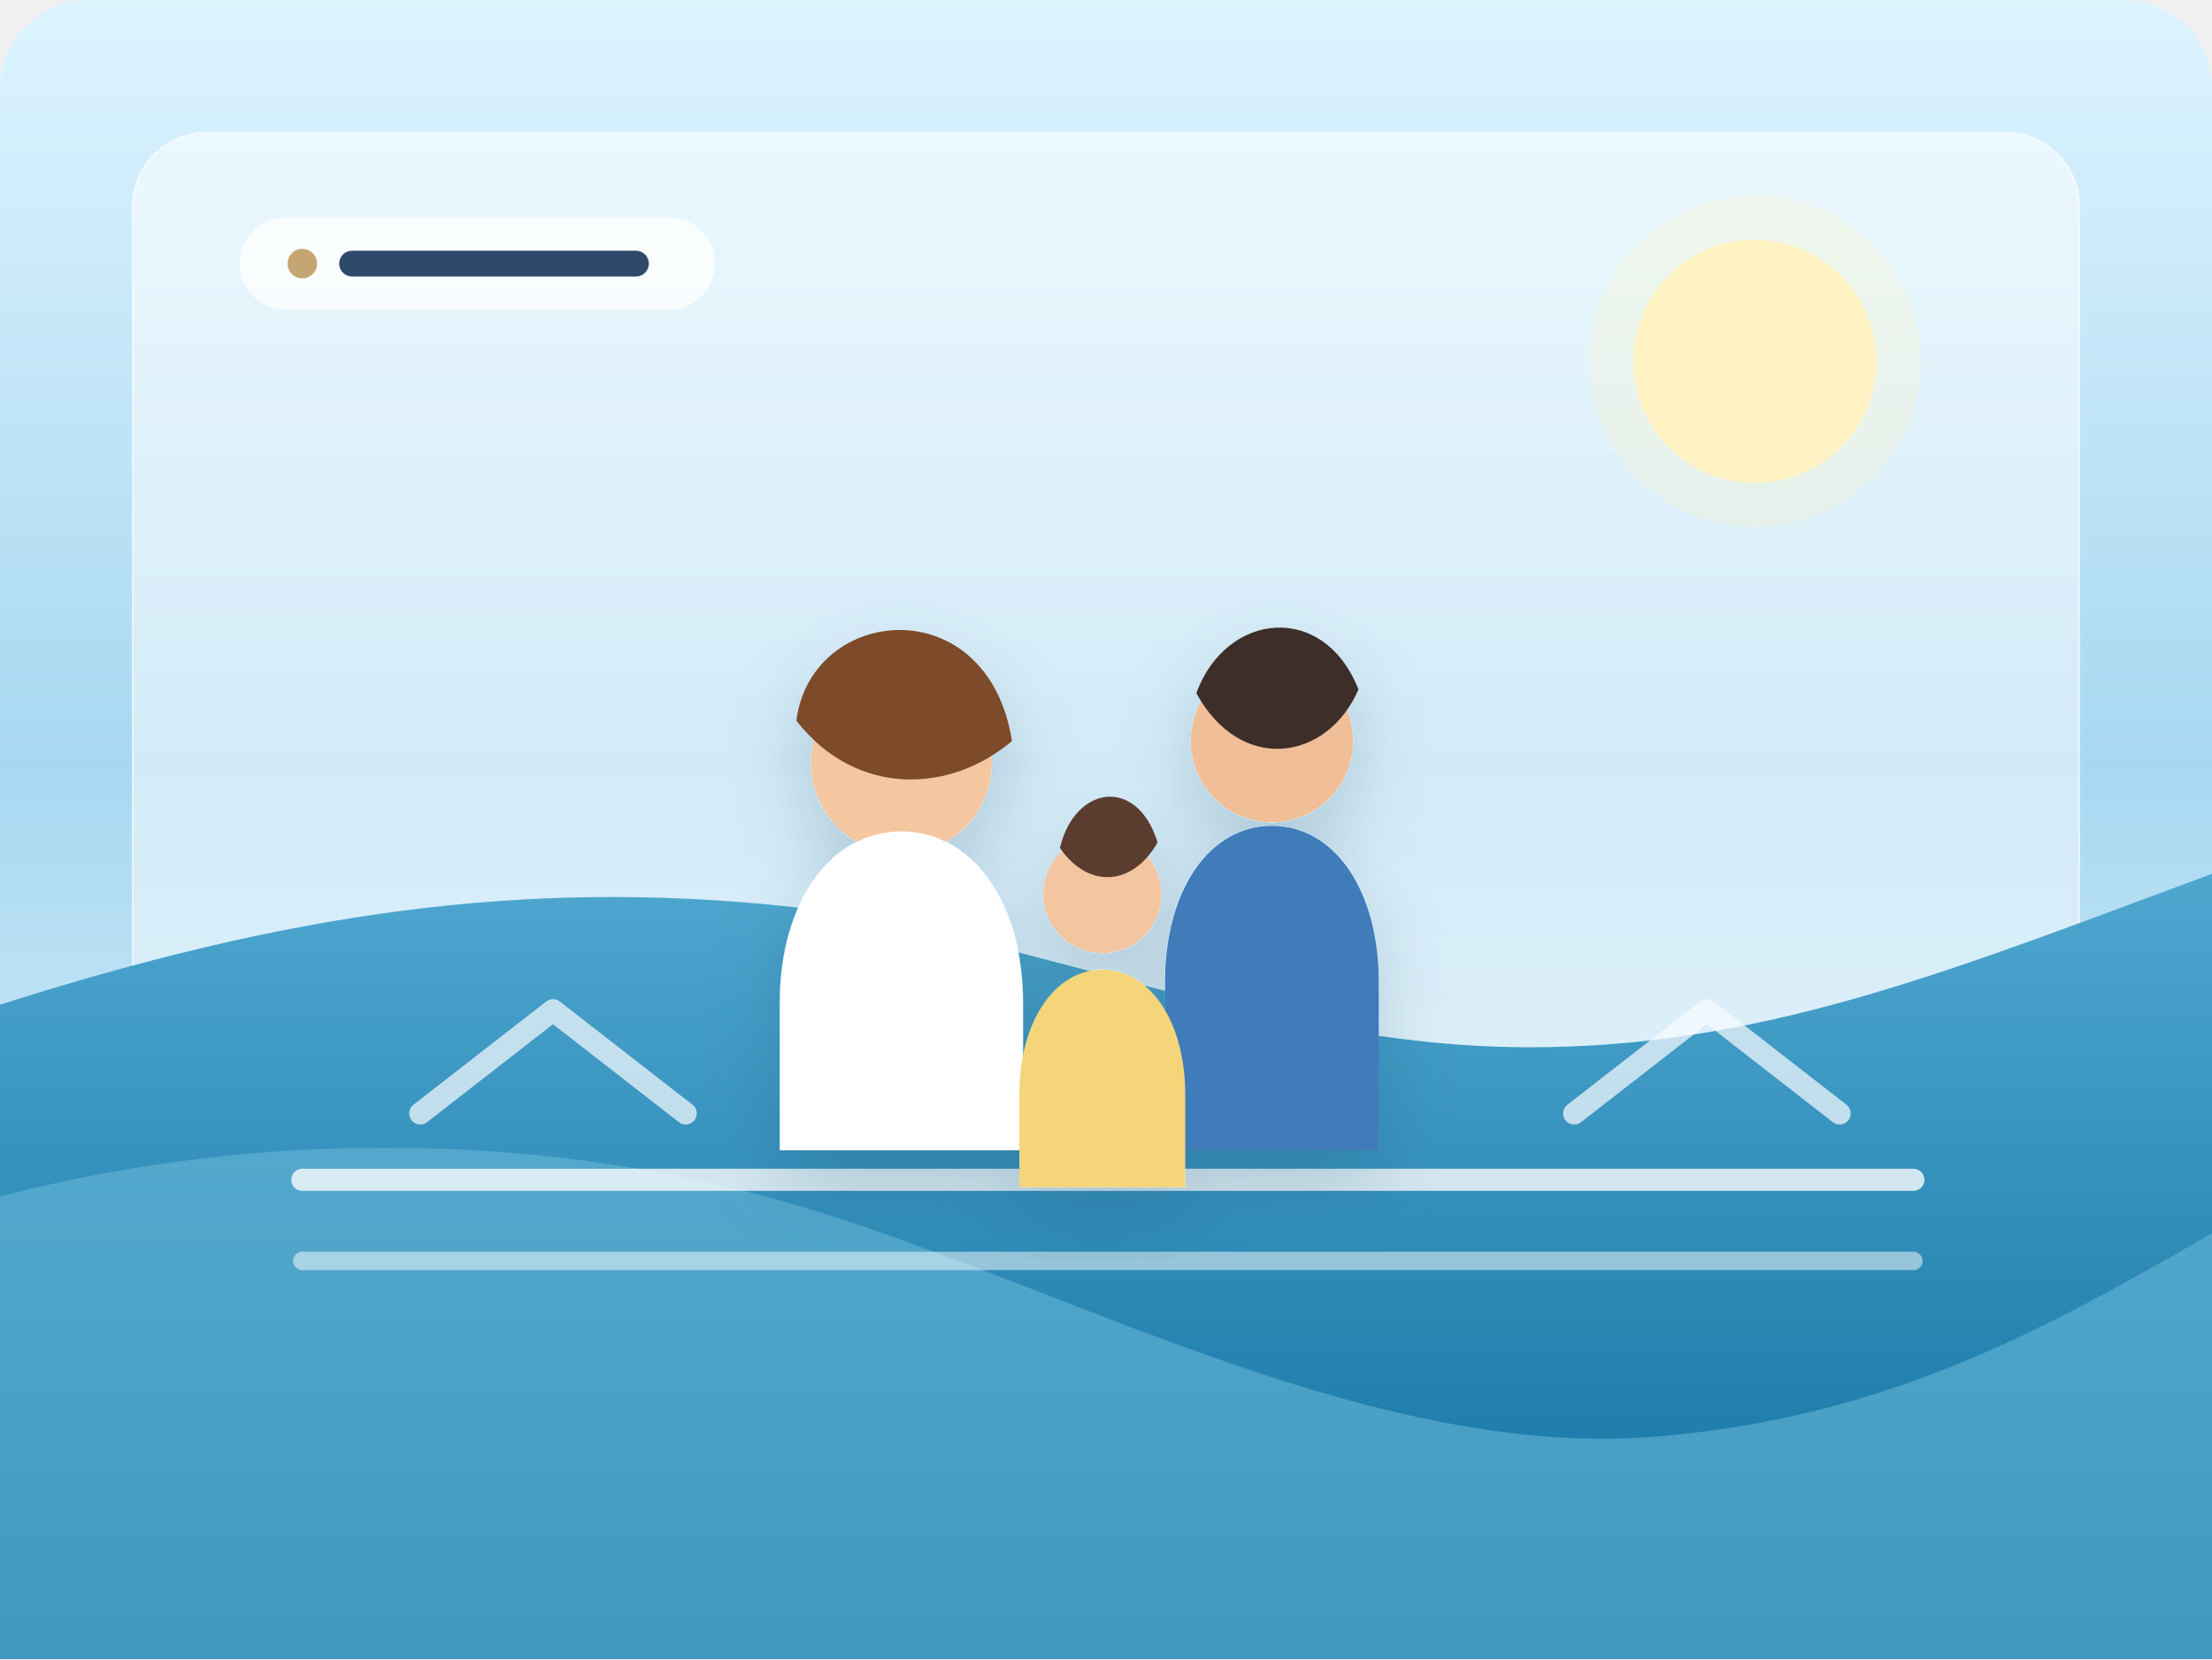
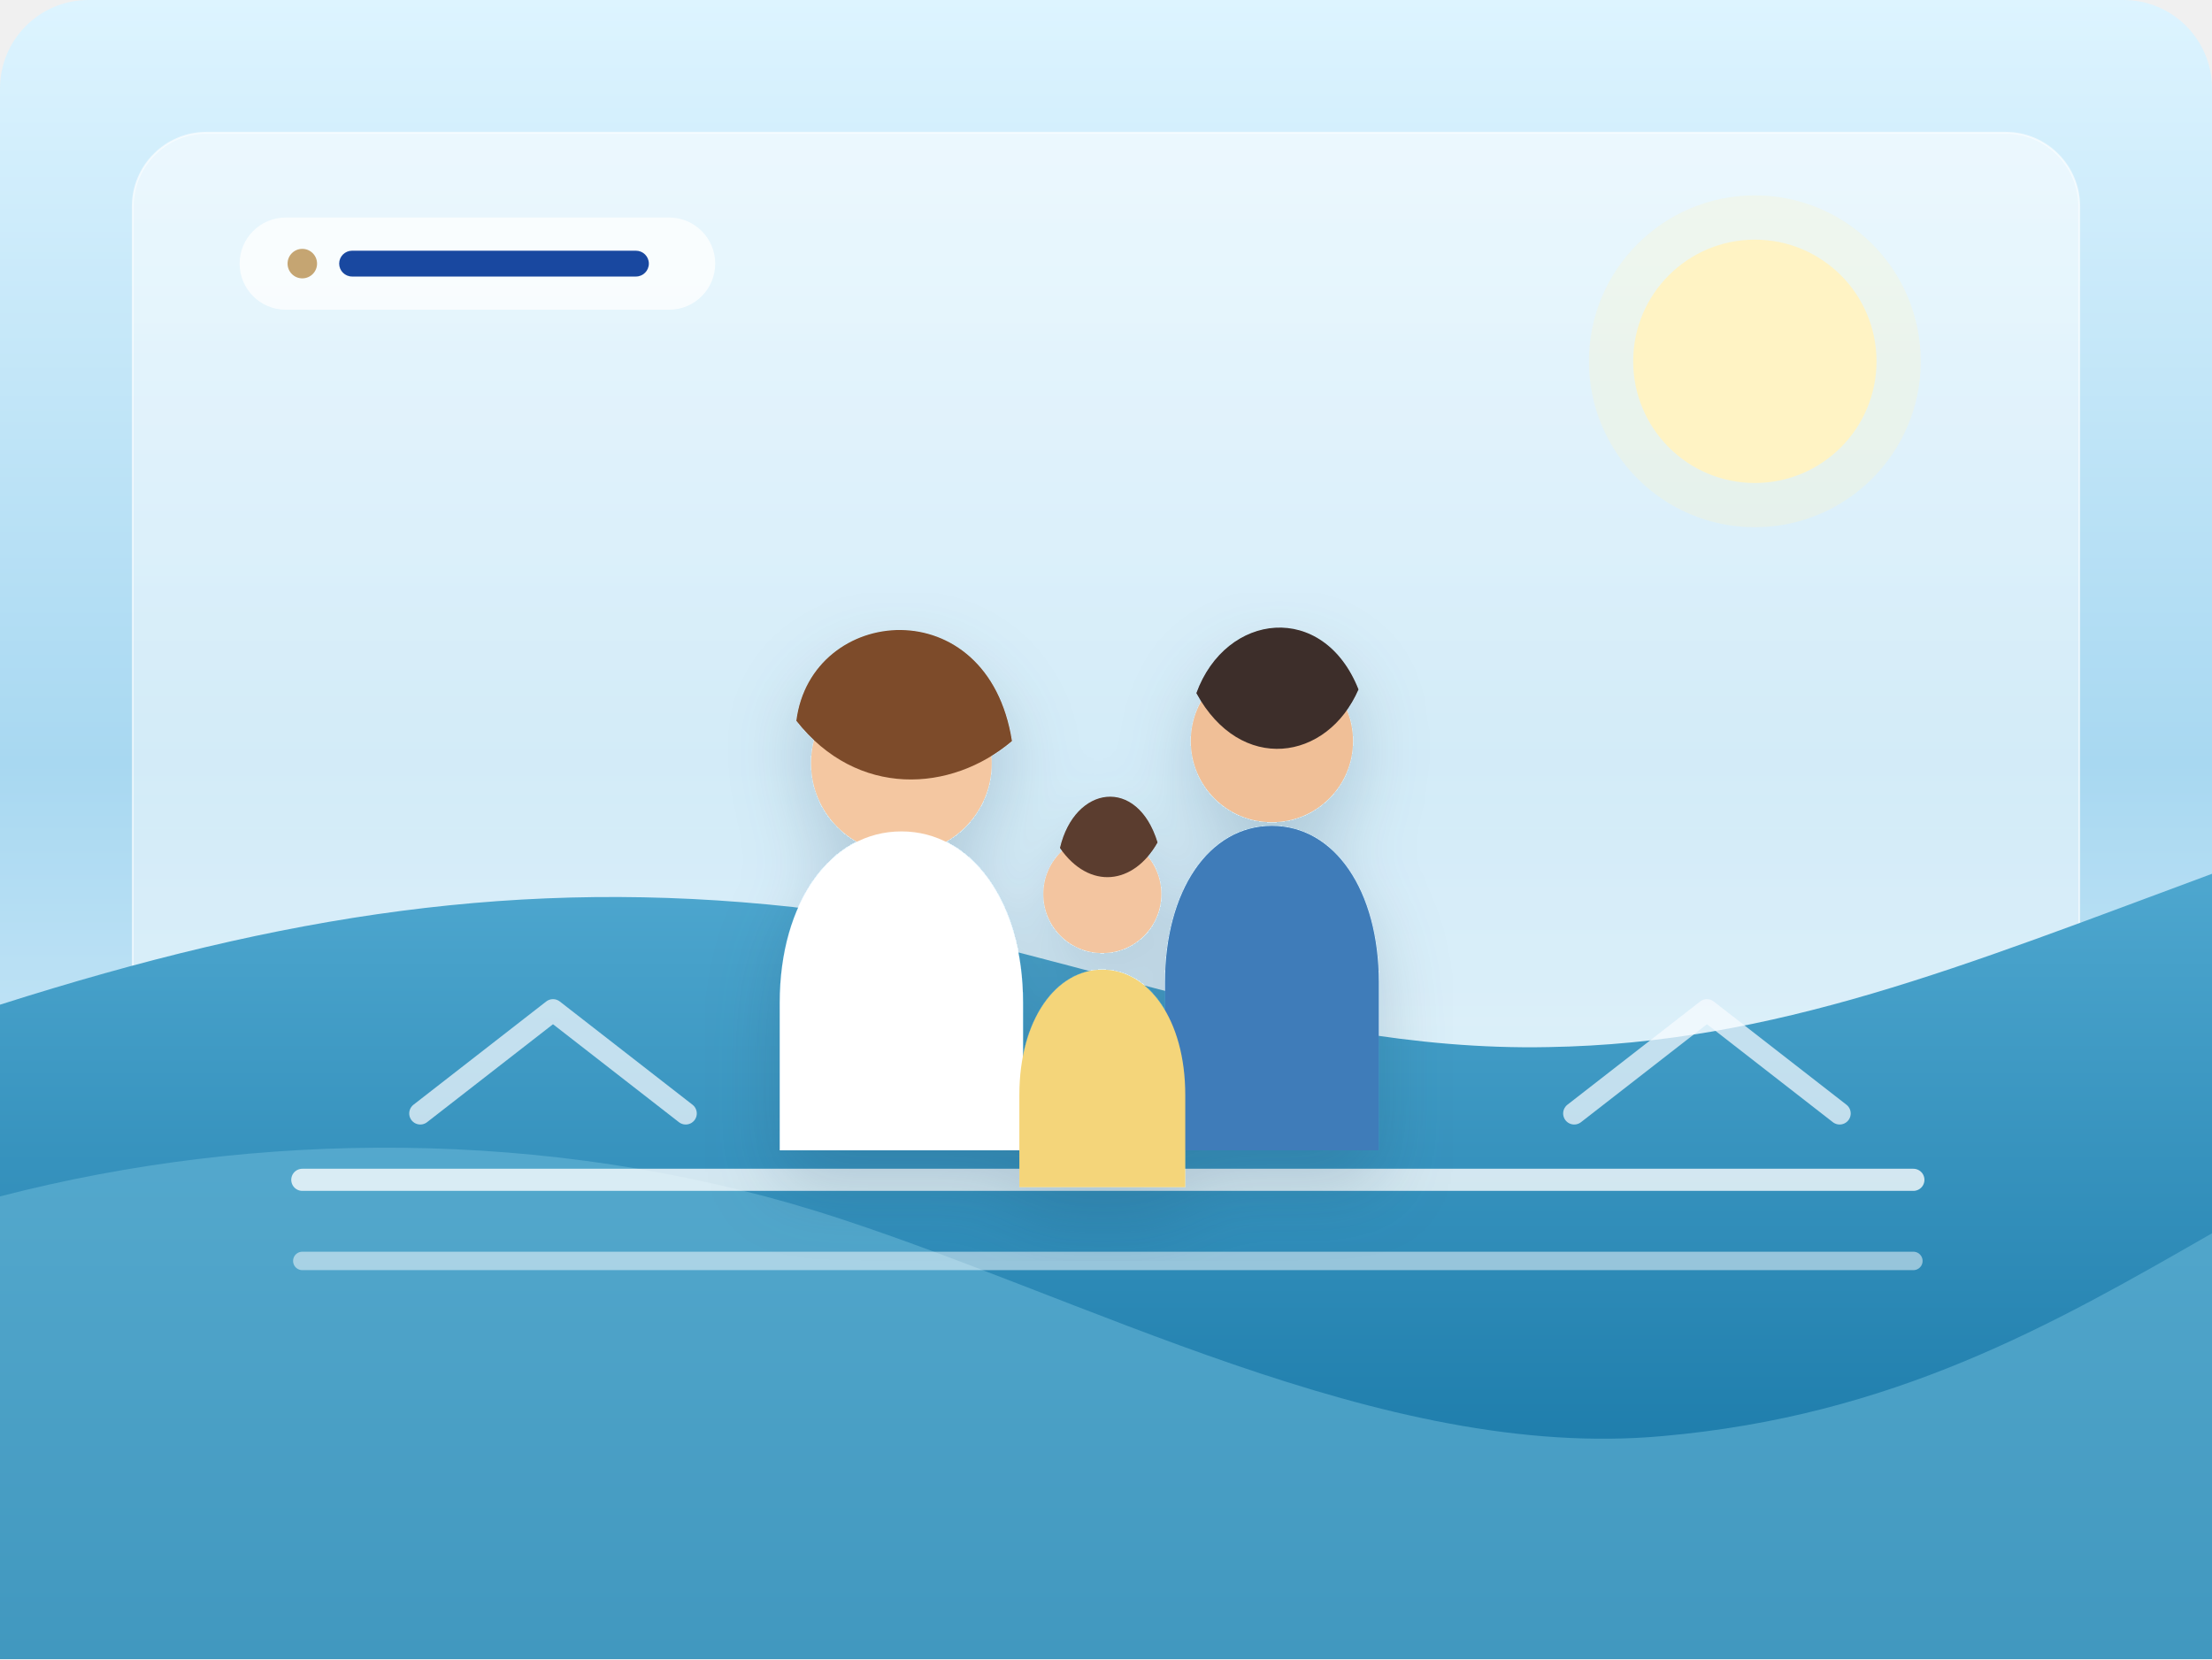
<svg xmlns="http://www.w3.org/2000/svg" width="1200" height="900" viewBox="0 0 1200 900" fill="none">
  <rect width="1200" height="900" rx="48" fill="url(#bg)" />
  <rect x="72" y="72" width="1056" height="756" rx="40" fill="url(#card)" fill-opacity="0.55" stroke="#FFFFFF" stroke-opacity="0.6" />
  <path d="M0 545C154 496 283 476 430 492C564 508 694 571 840 568C963 566 1065 524 1200 474V900H0V545Z" fill="url(#sea)" />
  <path d="M0 649C139 613 297 612 443 657C587 702 749 793 902 779C1027 768 1113 719 1200 669V900H0V649Z" fill="#6CB9D9" fill-opacity="0.55" />
  <circle cx="952" cy="196" r="66" fill="#FFF3C4" />
  <circle cx="952" cy="196" r="90" fill="#FFF3C4" fill-opacity="0.28" />
  <path d="M164 640H1038" stroke="white" stroke-opacity="0.78" stroke-width="12" stroke-linecap="round" />
  <path d="M164 684H1038" stroke="white" stroke-opacity="0.5" stroke-width="10" stroke-linecap="round" />
  <path d="M228 604L300 548L372 604" stroke="#F7FBFF" stroke-width="12" stroke-linecap="round" stroke-linejoin="round" stroke-opacity="0.72" />
  <path d="M854 604L926 548L998 604" stroke="#F7FBFF" stroke-width="12" stroke-linecap="round" stroke-linejoin="round" stroke-opacity="0.72" />
  <g filter="url(#shadow)">
    <circle cx="489" cy="414" r="49" fill="#F4C7A1" />
    <path d="M423 544C423 489 451 451 489 451C527 451 555 489 555 544V624H423V544Z" fill="#FFFFFF" />
    <path d="M432 391C440 328 536 319 549 402C516 430 465 433 432 391Z" fill="#7D4B2A" />
    <circle cx="690" cy="402" r="44" fill="#F0BF97" />
    <path d="M632 533C632 483 656 448 690 448C724 448 748 483 748 533V624H632V533Z" fill="#3F7CB9" />
    <path d="M649 376C665 332 718 326 737 374C720 413 673 420 649 376Z" fill="#3D2E2A" />
    <circle cx="598" cy="485" r="32" fill="#F3C5A0" />
    <path d="M553 594C553 553 573 526 598 526C623 526 643 553 643 594V644H553V594Z" fill="#F4D57A" />
    <path d="M575 460C583 426 617 421 628 457C615 480 591 483 575 460Z" fill="#5B3D2F" />
  </g>
  <rect x="130" y="118" width="258" height="50" rx="25" fill="white" fill-opacity="0.75" />
  <circle cx="164" cy="143" r="8" fill="#C5A572" />
-   <rect x="184" y="136" width="168" height="14" rx="7" fill="#1A365D" fill-opacity="0.9" />
+   <rect x="184" y="136" width="168" height="14" rx="7" fill="#023596" fill-opacity="0.9" />
  <defs>
    <linearGradient id="bg" x1="600" y1="0" x2="600" y2="900" gradientUnits="userSpaceOnUse">
      <stop stop-color="#DDF4FF" />
      <stop offset="0.46" stop-color="#A8D8F1" />
      <stop offset="1" stop-color="#F4FBFF" />
    </linearGradient>
    <linearGradient id="card" x1="600" y1="72" x2="600" y2="828" gradientUnits="userSpaceOnUse">
      <stop stop-color="#FFFFFF" />
      <stop offset="1" stop-color="#E9F5FB" />
    </linearGradient>
    <linearGradient id="sea" x1="600" y1="474" x2="600" y2="900" gradientUnits="userSpaceOnUse">
      <stop stop-color="#4EA7CF" />
      <stop offset="1" stop-color="#0D6E9F" />
    </linearGradient>
    <filter id="shadow" x="383" y="322" width="405" height="362" filterUnits="userSpaceOnUse" color-interpolation-filters="sRGB">
      <feFlood flood-opacity="0" result="BackgroundImageFix" />
      <feColorMatrix in="SourceAlpha" type="matrix" values="0 0 0 0 0 0 0 0 0 0 0 0 0 0 0 0 0 0 127 0" result="hardAlpha" />
      <feOffset dy="18" />
      <feGaussianBlur stdDeviation="20" />
      <feComposite in2="hardAlpha" operator="out" />
      <feColorMatrix type="matrix" values="0 0 0 0 0.102 0 0 0 0 0.247 0 0 0 0 0.357 0 0 0 0.2 0" />
      <feBlend mode="normal" in2="BackgroundImageFix" result="effect1_dropShadow_1_2" />
      <feBlend mode="normal" in="SourceGraphic" in2="effect1_dropShadow_1_2" result="shape" />
    </filter>
  </defs>
</svg>
